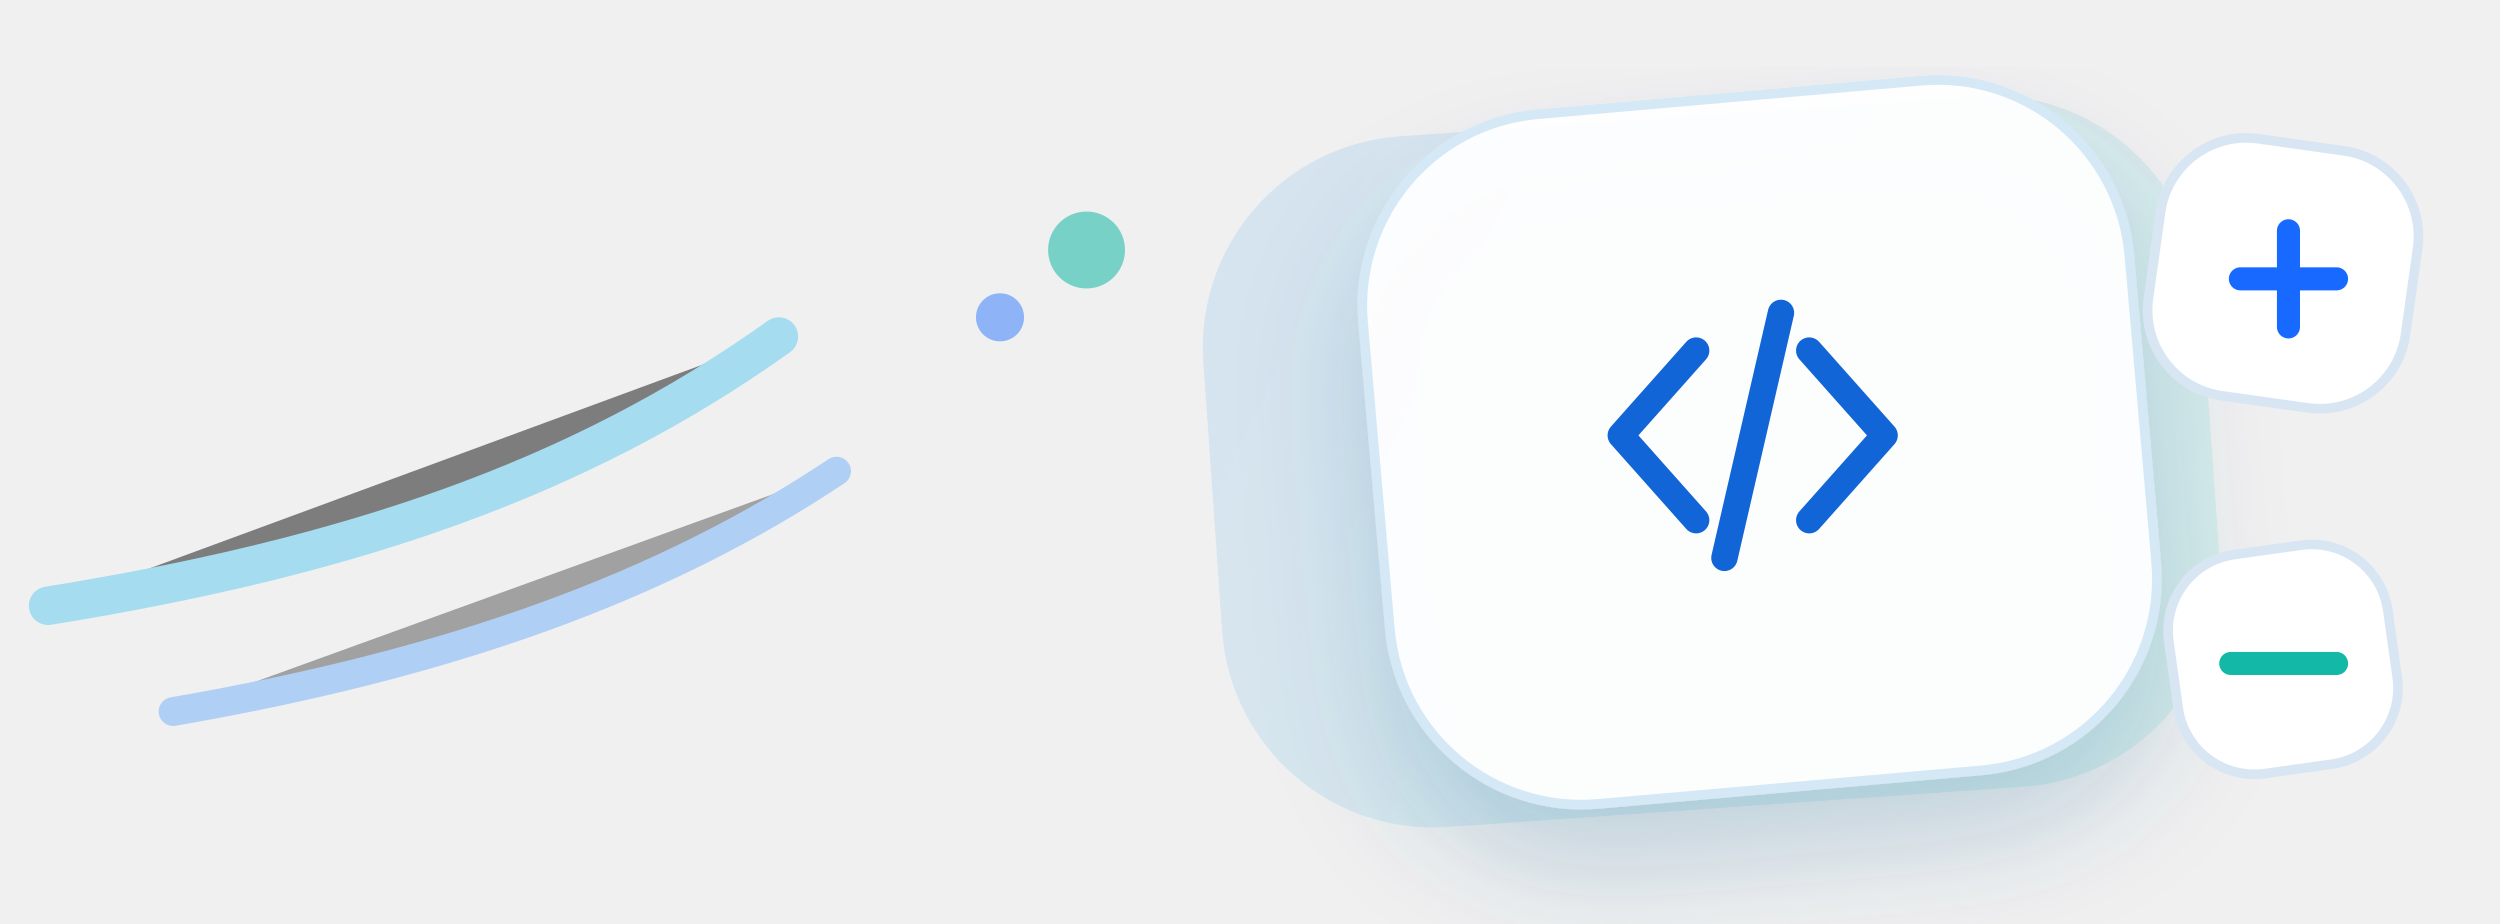
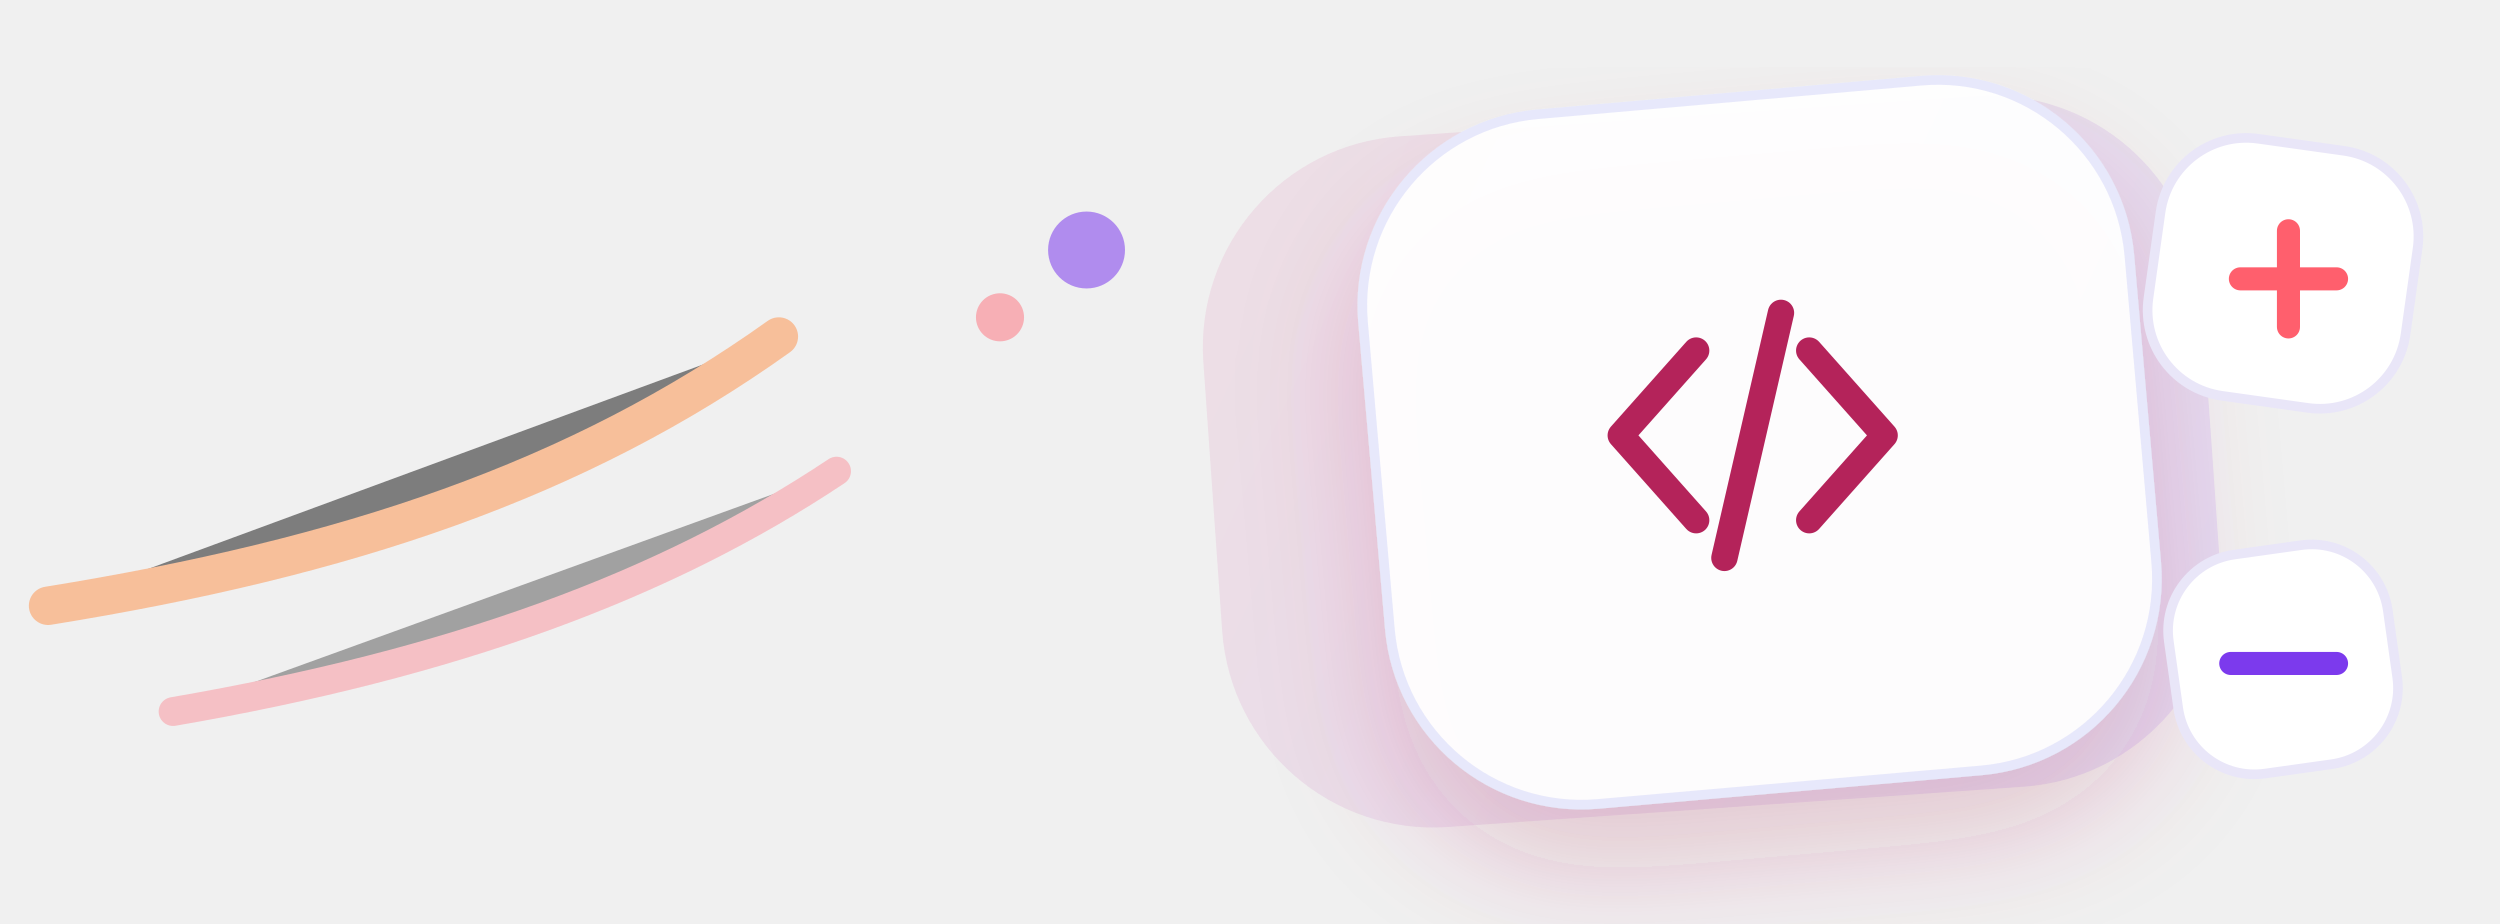
<svg xmlns="http://www.w3.org/2000/svg" viewBox="0 0 260 96" role="img" aria-label="Pdf Html To Pdf visual">
  <defs>
    <linearGradient id="g" x1="76" y1="9" x2="222" y2="90" gradientUnits="userSpaceOnUse">
-       <stop stop-color="#1769ff" />
-       <stop offset="1" stop-color="#12c7b3" />
+       <stop stop-color="#ff5f6d" />
+       <stop offset="1" stop-color="#7c3aed" />
    </linearGradient>
    <linearGradient id="ig" x1="154" y1="18" x2="205" y2="72">
-       <stop stop-color="#1265d6" />
-       <stop offset="1" stop-color="#0aa493" />
+       <stop stop-color="#b4235a" />
+       <stop offset="1" stop-color="#7c3aed" />
    </linearGradient>
    <filter id="d" x="-30%" y="-30%" width="160%" height="180%">
-       <feDropShadow dx="0" dy="7" stdDeviation="6" flood-color="#1b5b91" flood-opacity=".2" />
+       <feDropShadow dx="0" dy="7" stdDeviation="6" flood-color="#b4235a" flood-opacity=".2" />
    </filter>
  </defs>
-   <path d="M5 63c31-5 55-13 76-28" stroke="#55c6ef" stroke-width="4" stroke-linecap="round" opacity=".48" />
-   <path d="M18 74c29-5 51-13 69-25" stroke="#2f8cff" stroke-width="3" stroke-linecap="round" opacity=".33" />
+   <path d="M5 63c31-5 55-13 76-28" stroke="#ff8a3d" stroke-width="4" stroke-linecap="round" opacity=".48" />
+   <path d="M18 74c29-5 51-13 69-25" stroke="#ff5f6d" stroke-width="3" stroke-linecap="round" opacity=".33" />
  <rect x="126" y="12" width="104" height="72" rx="22" fill="url(#g)" opacity=".12" transform="rotate(-4 178 48)" />
-   <rect x="143" y="10" width="80" height="72" rx="20" fill="#fff" fill-opacity=".93" stroke="#d4e8f6" filter="url(#d)" transform="rotate(-5 183 46)" />
+   <rect x="143" y="10" width="80" height="72" rx="20" fill="#fff" fill-opacity=".93" stroke="#e7e8fb" filter="url(#d)" transform="rotate(-5 183 46)" />
  <g fill="none" stroke="url(#ig)" stroke-width="2.8" stroke-linecap="round" stroke-linejoin="round" transform="translate(147 10) scale(.98)">
    <path d="M30 27l-8 9 8 9M42 27l8 9-8 9M39 23l-6 26" />
  </g>
-   <rect x="224" y="15" width="27" height="27" rx="9" fill="#fff" stroke="#d8e6f3" transform="rotate(8 238 28)" />
-   <path d="M233 29h10M238 24v10" stroke="#1769ff" stroke-width="2.4" stroke-linecap="round" />
-   <rect x="226" y="57" width="23" height="23" rx="8" fill="#fff" stroke="#d8e6f3" transform="rotate(-8 238 69)" />
-   <path d="M232 69h11" stroke="#14b8a6" stroke-width="2.4" stroke-linecap="round" />
-   <circle cx="113" cy="26" r="4" fill="#14b8a6" opacity=".55" />
-   <circle cx="104" cy="33" r="2.5" fill="#1769ff" opacity=".45" />
+   <rect x="224" y="15" width="27" height="27" rx="9" fill="#fff" stroke="#e9e6f8" transform="rotate(8 238 28)" />
+   <path d="M233 29h10M238 24v10" stroke="#ff5f6d" stroke-width="2.4" stroke-linecap="round" />
+   <rect x="226" y="57" width="23" height="23" rx="8" fill="#fff" stroke="#e9e6f8" transform="rotate(-8 238 69)" />
+   <path d="M232 69h11" stroke="#7c3aed" stroke-width="2.4" stroke-linecap="round" />
+   <circle cx="113" cy="26" r="4" fill="#7c3aed" opacity=".55" />
+   <circle cx="104" cy="33" r="2.5" fill="#ff5f6d" opacity=".45" />
</svg>
